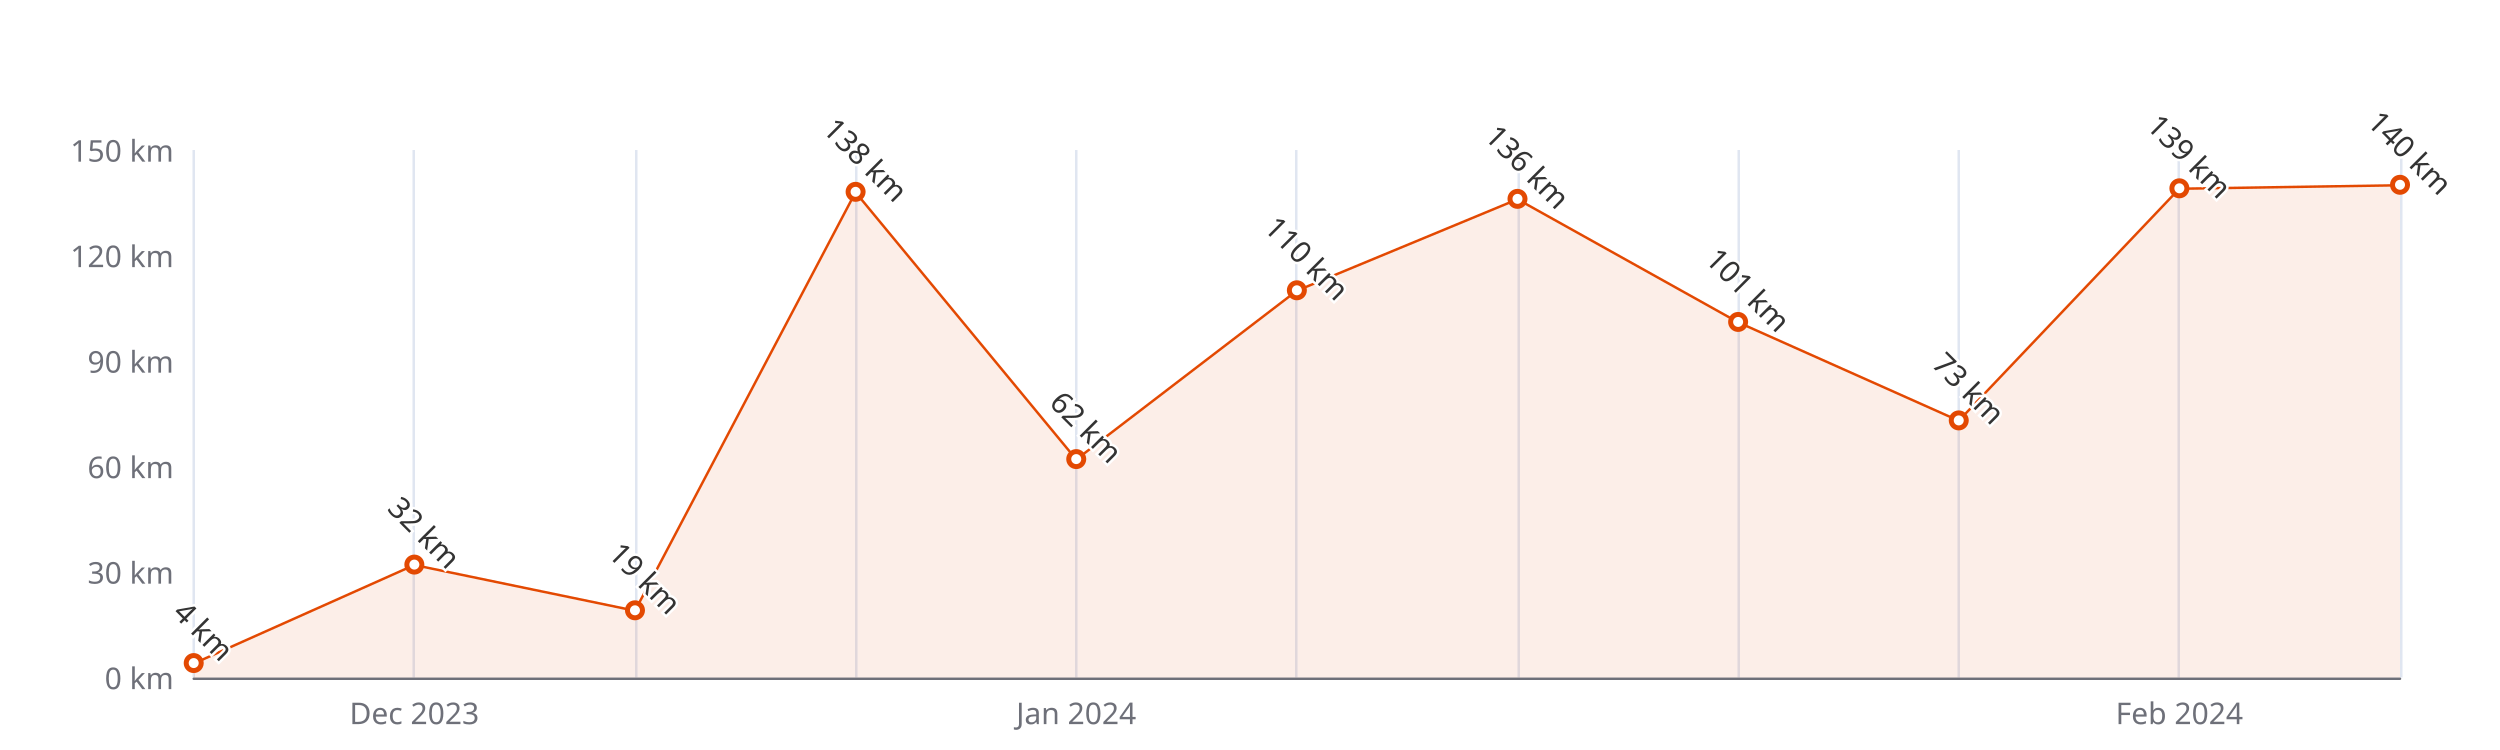
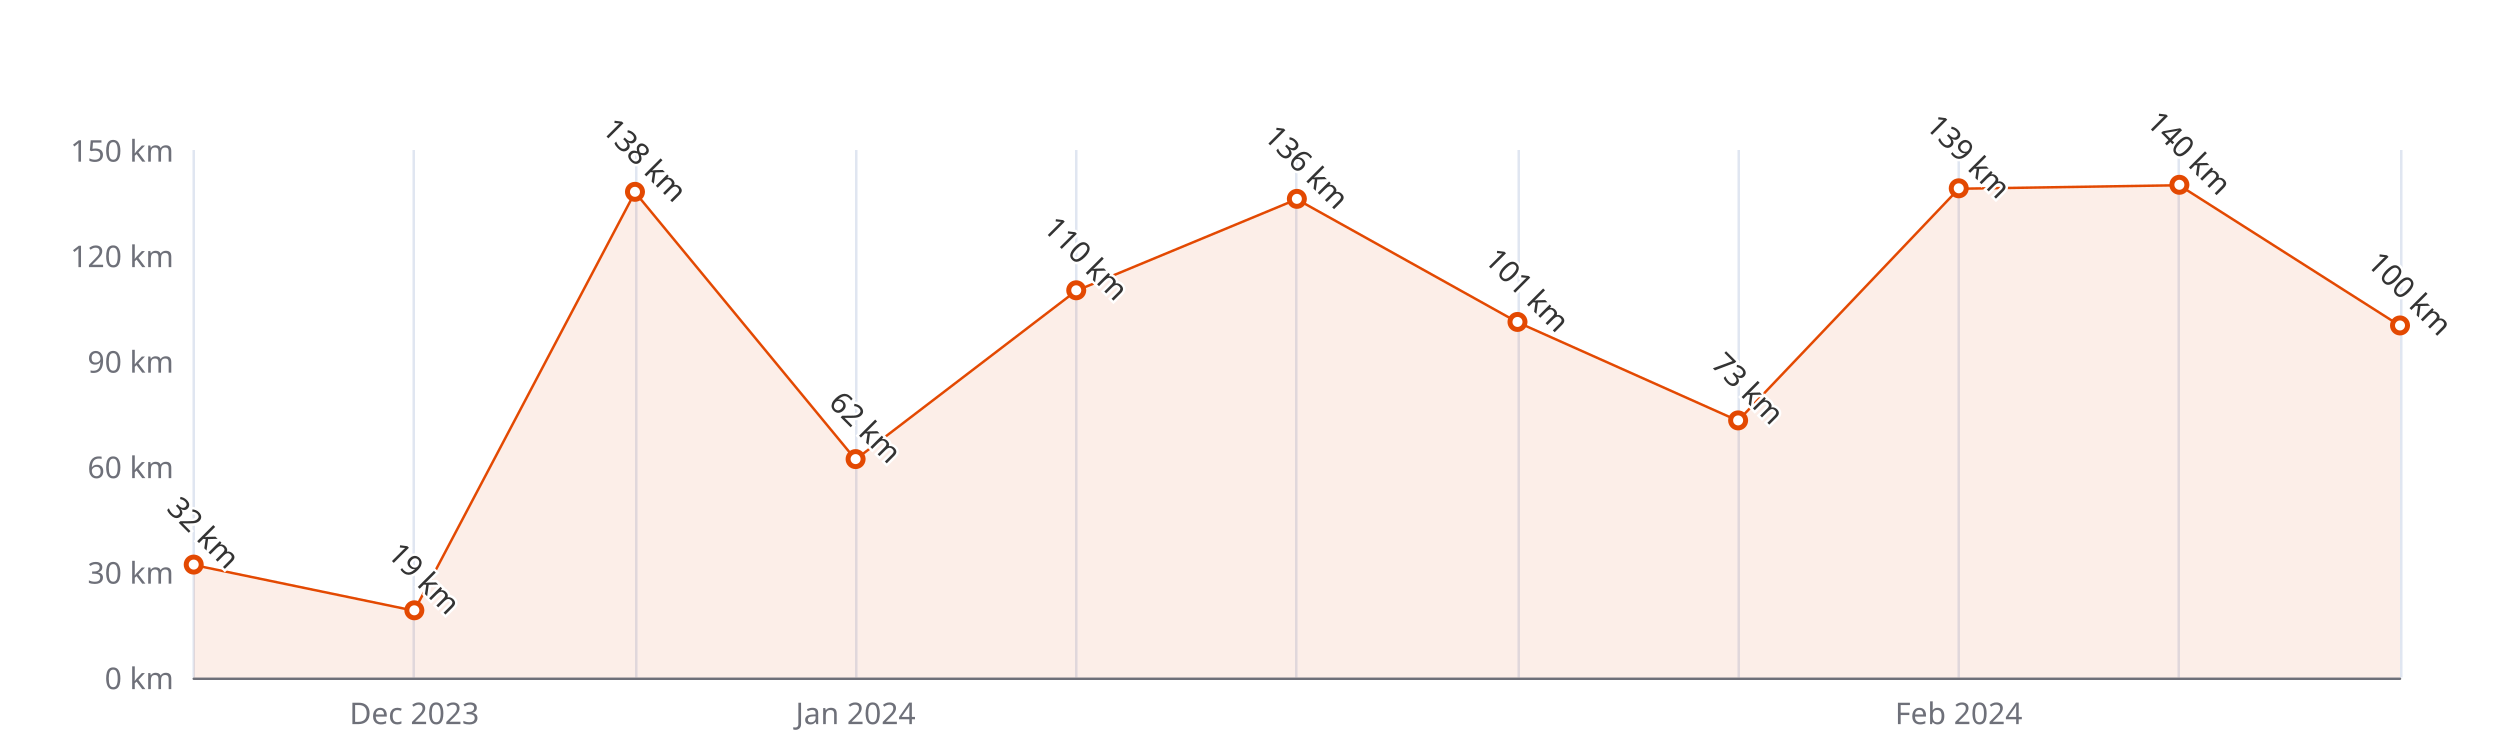
<svg xmlns="http://www.w3.org/2000/svg" width="1000" height="300" version="1.1" baseProfile="full" viewBox="0 0 1000 300">
  <rect width="1000" height="300" x="0" y="0" id="0" fill="#ffffff" />
  <path d="M77.5 60L77.5 271" fill="none" stroke="#E0E6F1" />
  <path d="M165.5 60L165.5 271" fill="none" stroke="#E0E6F1" />
  <path d="M254.5 60L254.5 271" fill="none" stroke="#E0E6F1" />
  <path d="M342.5 60L342.5 271" fill="none" stroke="#E0E6F1" />
  <path d="M430.5 60L430.5 271" fill="none" stroke="#E0E6F1" />
  <path d="M518.5 60L518.5 271" fill="none" stroke="#E0E6F1" />
  <path d="M607.5 60L607.5 271" fill="none" stroke="#E0E6F1" />
  <path d="M695.5 60L695.5 271" fill="none" stroke="#E0E6F1" />
  <path d="M783.5 60L783.5 271" fill="none" stroke="#E0E6F1" />
  <path d="M871.5 60L871.5 271" fill="none" stroke="#E0E6F1" />
  <path d="M960.5 60L960.5 271" fill="none" stroke="#E0E6F1" />
  <path d="M77.5 271.5L960 271.5" fill="none" stroke="#6E7079" stroke-linecap="round" />
  <text dominant-baseline="central" text-anchor="end" style="font-size:12px;font-family:sans-serif;" xml:space="preserve" transform="translate(69.48 271)" fill="#6E7079">0 km</text>
  <text dominant-baseline="central" text-anchor="end" style="font-size:12px;font-family:sans-serif;" xml:space="preserve" transform="translate(69.48 228.8)" fill="#6E7079">30 km</text>
  <text dominant-baseline="central" text-anchor="end" style="font-size:12px;font-family:sans-serif;" xml:space="preserve" transform="translate(69.48 186.6)" fill="#6E7079">60 km</text>
  <text dominant-baseline="central" text-anchor="end" style="font-size:12px;font-family:sans-serif;" xml:space="preserve" transform="translate(69.48 144.4)" fill="#6E7079">90 km</text>
  <text dominant-baseline="central" text-anchor="end" style="font-size:12px;font-family:sans-serif;" xml:space="preserve" transform="translate(69.48 102.2)" fill="#6E7079">120 km</text>
  <text dominant-baseline="central" text-anchor="end" style="font-size:12px;font-family:sans-serif;" xml:space="preserve" transform="translate(69.48 60)" fill="#6E7079">150 km</text>
  <text dominant-baseline="central" text-anchor="middle" style="font-size:12px;font-family:sans-serif;" xml:space="preserve" y="6" transform="translate(165.732 279)" fill="#6E7079">Dec 2023</text>
-   <text dominant-baseline="central" text-anchor="middle" style="font-size:12px;font-family:sans-serif;" xml:space="preserve" y="6" transform="translate(430.488 279)" fill="#6E7079">Jan 2024</text>
-   <text dominant-baseline="central" text-anchor="middle" style="font-size:12px;font-family:sans-serif;" xml:space="preserve" y="6" transform="translate(871.748 279)" fill="#6E7079">Feb 2024</text>
+   <text dominant-baseline="central" text-anchor="middle" style="font-size:12px;font-family:sans-serif;" xml:space="preserve" y="6" transform="translate(342.236 279)" fill="#6E7079">Jan 2024</text>
+   <text dominant-baseline="central" text-anchor="middle" style="font-size:12px;font-family:sans-serif;" xml:space="preserve" y="6" transform="translate(783.496 279)" fill="#6E7079">Feb 2024</text>
  <g clip-path="url(#zr5-c0)">
-     <path d="M77.5 265.4L165.7 226L254 244.3L342.2 76.9L430.5 183.8L518.7 116.3L607 79.7L695.2 128.9L783.5 168.3L871.7 75.5L960 74.1L960 271L871.7 271L783.5 271L695.2 271L607 271L518.7 271L430.5 271L342.2 271L254 271L165.7 271L77.5 271Z" fill="rgb(227,73,2)" fill-opacity="0.09" />
-     <path d="M77.5 265.4L165.7 226L254 244.3L342.2 76.9L430.5 183.8L518.7 116.3L607 79.7L695.2 128.9L783.5 168.3L871.7 75.5L960 74.1" fill="none" stroke="#E34902" stroke-linejoin="bevel" />
+     <path d="M77.5 226L165.7 244.3L254 76.9L342.2 183.8L430.5 116.3L518.7 79.7L607 128.9L695.2 168.3L783.5 75.5L871.7 74.1L960 130.3L960 271L871.7 271L783.5 271L695.2 271L607 271L518.7 271L430.5 271L342.2 271L254 271L165.7 271L77.5 271Z" fill="rgb(227,73,2)" fill-opacity="0.09" />
+     <path d="M77.5 226L165.7 244.3L254 76.9L342.2 183.8L430.5 116.3L518.7 79.7L607 128.9L695.2 168.3L783.5 75.5L871.7 74.1L960 130.3" fill="none" stroke="#E34902" stroke-linejoin="bevel" />
  </g>
-   <path d="M1 0A1 1 0 1 1 1 -0.1A1 1 0 0 1 1 0" transform="matrix(3,0,0,3,77.48,265.3733)" fill="#fff" stroke="#E34902" stroke-width="0.667" />
-   <path d="M1 0A1 1 0 1 1 1 -0.1A1 1 0 0 1 1 0" transform="matrix(3,0,0,3,165.732,225.9867)" fill="#fff" stroke="#E34902" stroke-width="0.667" />
-   <path d="M1 0A1 1 0 1 1 1 -0.1A1 1 0 0 1 1 0" transform="matrix(3,0,0,3,253.984,244.2733)" fill="#fff" stroke="#E34902" stroke-width="0.667" />
-   <path d="M1 0A1 1 0 1 1 1 -0.1A1 1 0 0 1 1 0" transform="matrix(3,0,0,3,342.236,76.88)" fill="#fff" stroke="#E34902" stroke-width="0.667" />
-   <path d="M1 0A1 1 0 1 1 1 -0.1A1 1 0 0 1 1 0" transform="matrix(3,0,0,3,430.488,183.7867)" fill="#fff" stroke="#E34902" stroke-width="0.667" />
-   <path d="M1 0A1 1 0 1 1 1 -0.1A1 1 0 0 1 1 0" transform="matrix(3,0,0,3,518.74,116.2667)" fill="#fff" stroke="#E34902" stroke-width="0.667" />
-   <path d="M1 0A1 1 0 1 1 1 -0.1A1 1 0 0 1 1 0" transform="matrix(3,0,0,3,606.992,79.6933)" fill="#fff" stroke="#E34902" stroke-width="0.667" />
-   <path d="M1 0A1 1 0 1 1 1 -0.1A1 1 0 0 1 1 0" transform="matrix(3,0,0,3,695.244,128.9267)" fill="#fff" stroke="#E34902" stroke-width="0.667" />
-   <path d="M1 0A1 1 0 1 1 1 -0.1A1 1 0 0 1 1 0" transform="matrix(3,0,0,3,783.496,168.3133)" fill="#fff" stroke="#E34902" stroke-width="0.667" />
-   <path d="M1 0A1 1 0 1 1 1 -0.1A1 1 0 0 1 1 0" transform="matrix(3,0,0,3,871.748,75.4733)" fill="#fff" stroke="#E34902" stroke-width="0.667" />
-   <path d="M1 0A1 1 0 1 1 1 -0.1A1 1 0 0 1 1 0" transform="matrix(3,0,0,3,960,74.0667)" fill="#fff" stroke="#E34902" stroke-width="0.667" />
-   <text dominant-baseline="central" text-anchor="middle" style="font-size:12px;font-family:sans-serif;" xml:space="preserve" y="-6" transform="matrix(0.707,0.707,-0.707,0.707,77.48,256.3733)" fill="#333" stroke="rgb(255,255,255)" stroke-width="2" paint-order="stroke" stroke-miterlimit="2">4 km</text>
-   <text dominant-baseline="central" text-anchor="middle" style="font-size:12px;font-family:sans-serif;" xml:space="preserve" y="-6" transform="matrix(0.707,0.707,-0.707,0.707,165.732,216.9867)" fill="#333" stroke="rgb(255,255,255)" stroke-width="2" paint-order="stroke" stroke-miterlimit="2">32 km</text>
-   <text dominant-baseline="central" text-anchor="middle" style="font-size:12px;font-family:sans-serif;" xml:space="preserve" y="-6" transform="matrix(0.707,0.707,-0.707,0.707,253.984,235.2733)" fill="#333" stroke="rgb(255,255,255)" stroke-width="2" paint-order="stroke" stroke-miterlimit="2">19 km</text>
-   <text dominant-baseline="central" text-anchor="middle" style="font-size:12px;font-family:sans-serif;" xml:space="preserve" y="-6" transform="matrix(0.707,0.707,-0.707,0.707,342.236,67.88)" fill="#333" stroke="rgb(255,255,255)" stroke-width="2" paint-order="stroke" stroke-miterlimit="2">138 km</text>
-   <text dominant-baseline="central" text-anchor="middle" style="font-size:12px;font-family:sans-serif;" xml:space="preserve" y="-6" transform="matrix(0.707,0.707,-0.707,0.707,430.488,174.7867)" fill="#333" stroke="rgb(255,255,255)" stroke-width="2" paint-order="stroke" stroke-miterlimit="2">62 km</text>
-   <text dominant-baseline="central" text-anchor="middle" style="font-size:12px;font-family:sans-serif;" xml:space="preserve" y="-6" transform="matrix(0.707,0.707,-0.707,0.707,518.74,107.2667)" fill="#333" stroke="rgb(255,255,255)" stroke-width="2" paint-order="stroke" stroke-miterlimit="2">110 km</text>
-   <text dominant-baseline="central" text-anchor="middle" style="font-size:12px;font-family:sans-serif;" xml:space="preserve" y="-6" transform="matrix(0.707,0.707,-0.707,0.707,606.992,70.6933)" fill="#333" stroke="rgb(255,255,255)" stroke-width="2" paint-order="stroke" stroke-miterlimit="2">136 km</text>
-   <text dominant-baseline="central" text-anchor="middle" style="font-size:12px;font-family:sans-serif;" xml:space="preserve" y="-6" transform="matrix(0.707,0.707,-0.707,0.707,695.244,119.9267)" fill="#333" stroke="rgb(255,255,255)" stroke-width="2" paint-order="stroke" stroke-miterlimit="2">101 km</text>
-   <text dominant-baseline="central" text-anchor="middle" style="font-size:12px;font-family:sans-serif;" xml:space="preserve" y="-6" transform="matrix(0.707,0.707,-0.707,0.707,783.496,159.3133)" fill="#333" stroke="rgb(255,255,255)" stroke-width="2" paint-order="stroke" stroke-miterlimit="2">73 km</text>
-   <text dominant-baseline="central" text-anchor="middle" style="font-size:12px;font-family:sans-serif;" xml:space="preserve" y="-6" transform="matrix(0.707,0.707,-0.707,0.707,871.748,66.4733)" fill="#333" stroke="rgb(255,255,255)" stroke-width="2" paint-order="stroke" stroke-miterlimit="2">139 km</text>
-   <text dominant-baseline="central" text-anchor="middle" style="font-size:12px;font-family:sans-serif;" xml:space="preserve" y="-6" transform="matrix(0.707,0.707,-0.707,0.707,960,65.0667)" fill="#333" stroke="rgb(255,255,255)" stroke-width="2" paint-order="stroke" stroke-miterlimit="2">140 km</text>
+   <path d="M1 0A1 1 0 1 1 1 -0.1A1 1 0 0 1 1 0" transform="matrix(3,0,0,3,77.48,225.9867)" fill="#fff" stroke="#E34902" stroke-width="0.667" />
+   <path d="M1 0A1 1 0 1 1 1 -0.1A1 1 0 0 1 1 0" transform="matrix(3,0,0,3,165.732,244.2733)" fill="#fff" stroke="#E34902" stroke-width="0.667" />
+   <path d="M1 0A1 1 0 1 1 1 -0.1A1 1 0 0 1 1 0" transform="matrix(3,0,0,3,253.984,76.88)" fill="#fff" stroke="#E34902" stroke-width="0.667" />
+   <path d="M1 0A1 1 0 1 1 1 -0.1A1 1 0 0 1 1 0" transform="matrix(3,0,0,3,342.236,183.7867)" fill="#fff" stroke="#E34902" stroke-width="0.667" />
+   <path d="M1 0A1 1 0 1 1 1 -0.1A1 1 0 0 1 1 0" transform="matrix(3,0,0,3,430.488,116.2667)" fill="#fff" stroke="#E34902" stroke-width="0.667" />
+   <path d="M1 0A1 1 0 1 1 1 -0.1A1 1 0 0 1 1 0" transform="matrix(3,0,0,3,518.74,79.6933)" fill="#fff" stroke="#E34902" stroke-width="0.667" />
+   <path d="M1 0A1 1 0 1 1 1 -0.1A1 1 0 0 1 1 0" transform="matrix(3,0,0,3,606.992,128.9267)" fill="#fff" stroke="#E34902" stroke-width="0.667" />
+   <path d="M1 0A1 1 0 1 1 1 -0.1A1 1 0 0 1 1 0" transform="matrix(3,0,0,3,695.244,168.3133)" fill="#fff" stroke="#E34902" stroke-width="0.667" />
+   <path d="M1 0A1 1 0 1 1 1 -0.1A1 1 0 0 1 1 0" transform="matrix(3,0,0,3,783.496,75.4733)" fill="#fff" stroke="#E34902" stroke-width="0.667" />
+   <path d="M1 0A1 1 0 1 1 1 -0.1A1 1 0 0 1 1 0" transform="matrix(3,0,0,3,871.748,74.0667)" fill="#fff" stroke="#E34902" stroke-width="0.667" />
+   <path d="M1 0A1 1 0 1 1 1 -0.1A1 1 0 0 1 1 0" transform="matrix(3,0,0,3,960,130.3333)" fill="#fff" stroke="#E34902" stroke-width="0.667" />
+   <text dominant-baseline="central" text-anchor="middle" style="font-size:12px;font-family:sans-serif;" xml:space="preserve" y="-6" transform="matrix(0.707,0.707,-0.707,0.707,77.48,216.9867)" fill="#333" stroke="rgb(255,255,255)" stroke-width="2" paint-order="stroke" stroke-miterlimit="2">32 km</text>
+   <text dominant-baseline="central" text-anchor="middle" style="font-size:12px;font-family:sans-serif;" xml:space="preserve" y="-6" transform="matrix(0.707,0.707,-0.707,0.707,165.732,235.2733)" fill="#333" stroke="rgb(255,255,255)" stroke-width="2" paint-order="stroke" stroke-miterlimit="2">19 km</text>
+   <text dominant-baseline="central" text-anchor="middle" style="font-size:12px;font-family:sans-serif;" xml:space="preserve" y="-6" transform="matrix(0.707,0.707,-0.707,0.707,253.984,67.88)" fill="#333" stroke="rgb(255,255,255)" stroke-width="2" paint-order="stroke" stroke-miterlimit="2">138 km</text>
+   <text dominant-baseline="central" text-anchor="middle" style="font-size:12px;font-family:sans-serif;" xml:space="preserve" y="-6" transform="matrix(0.707,0.707,-0.707,0.707,342.236,174.7867)" fill="#333" stroke="rgb(255,255,255)" stroke-width="2" paint-order="stroke" stroke-miterlimit="2">62 km</text>
+   <text dominant-baseline="central" text-anchor="middle" style="font-size:12px;font-family:sans-serif;" xml:space="preserve" y="-6" transform="matrix(0.707,0.707,-0.707,0.707,430.488,107.2667)" fill="#333" stroke="rgb(255,255,255)" stroke-width="2" paint-order="stroke" stroke-miterlimit="2">110 km</text>
+   <text dominant-baseline="central" text-anchor="middle" style="font-size:12px;font-family:sans-serif;" xml:space="preserve" y="-6" transform="matrix(0.707,0.707,-0.707,0.707,518.74,70.6933)" fill="#333" stroke="rgb(255,255,255)" stroke-width="2" paint-order="stroke" stroke-miterlimit="2">136 km</text>
+   <text dominant-baseline="central" text-anchor="middle" style="font-size:12px;font-family:sans-serif;" xml:space="preserve" y="-6" transform="matrix(0.707,0.707,-0.707,0.707,606.992,119.9267)" fill="#333" stroke="rgb(255,255,255)" stroke-width="2" paint-order="stroke" stroke-miterlimit="2">101 km</text>
+   <text dominant-baseline="central" text-anchor="middle" style="font-size:12px;font-family:sans-serif;" xml:space="preserve" y="-6" transform="matrix(0.707,0.707,-0.707,0.707,695.244,159.3133)" fill="#333" stroke="rgb(255,255,255)" stroke-width="2" paint-order="stroke" stroke-miterlimit="2">73 km</text>
+   <text dominant-baseline="central" text-anchor="middle" style="font-size:12px;font-family:sans-serif;" xml:space="preserve" y="-6" transform="matrix(0.707,0.707,-0.707,0.707,783.496,66.4733)" fill="#333" stroke="rgb(255,255,255)" stroke-width="2" paint-order="stroke" stroke-miterlimit="2">139 km</text>
+   <text dominant-baseline="central" text-anchor="middle" style="font-size:12px;font-family:sans-serif;" xml:space="preserve" y="-6" transform="matrix(0.707,0.707,-0.707,0.707,871.748,65.0667)" fill="#333" stroke="rgb(255,255,255)" stroke-width="2" paint-order="stroke" stroke-miterlimit="2">140 km</text>
+   <text dominant-baseline="central" text-anchor="middle" style="font-size:12px;font-family:sans-serif;" xml:space="preserve" y="-6" transform="matrix(0.707,0.707,-0.707,0.707,960,121.3333)" fill="#333" stroke="rgb(255,255,255)" stroke-width="2" paint-order="stroke" stroke-miterlimit="2">100 km</text>
  <defs>
    <clipPath id="zr5-c0">
      <path d="M76 59.5l884 0l0 212l-884 0Z" fill="#000" />
    </clipPath>
  </defs>
</svg>
